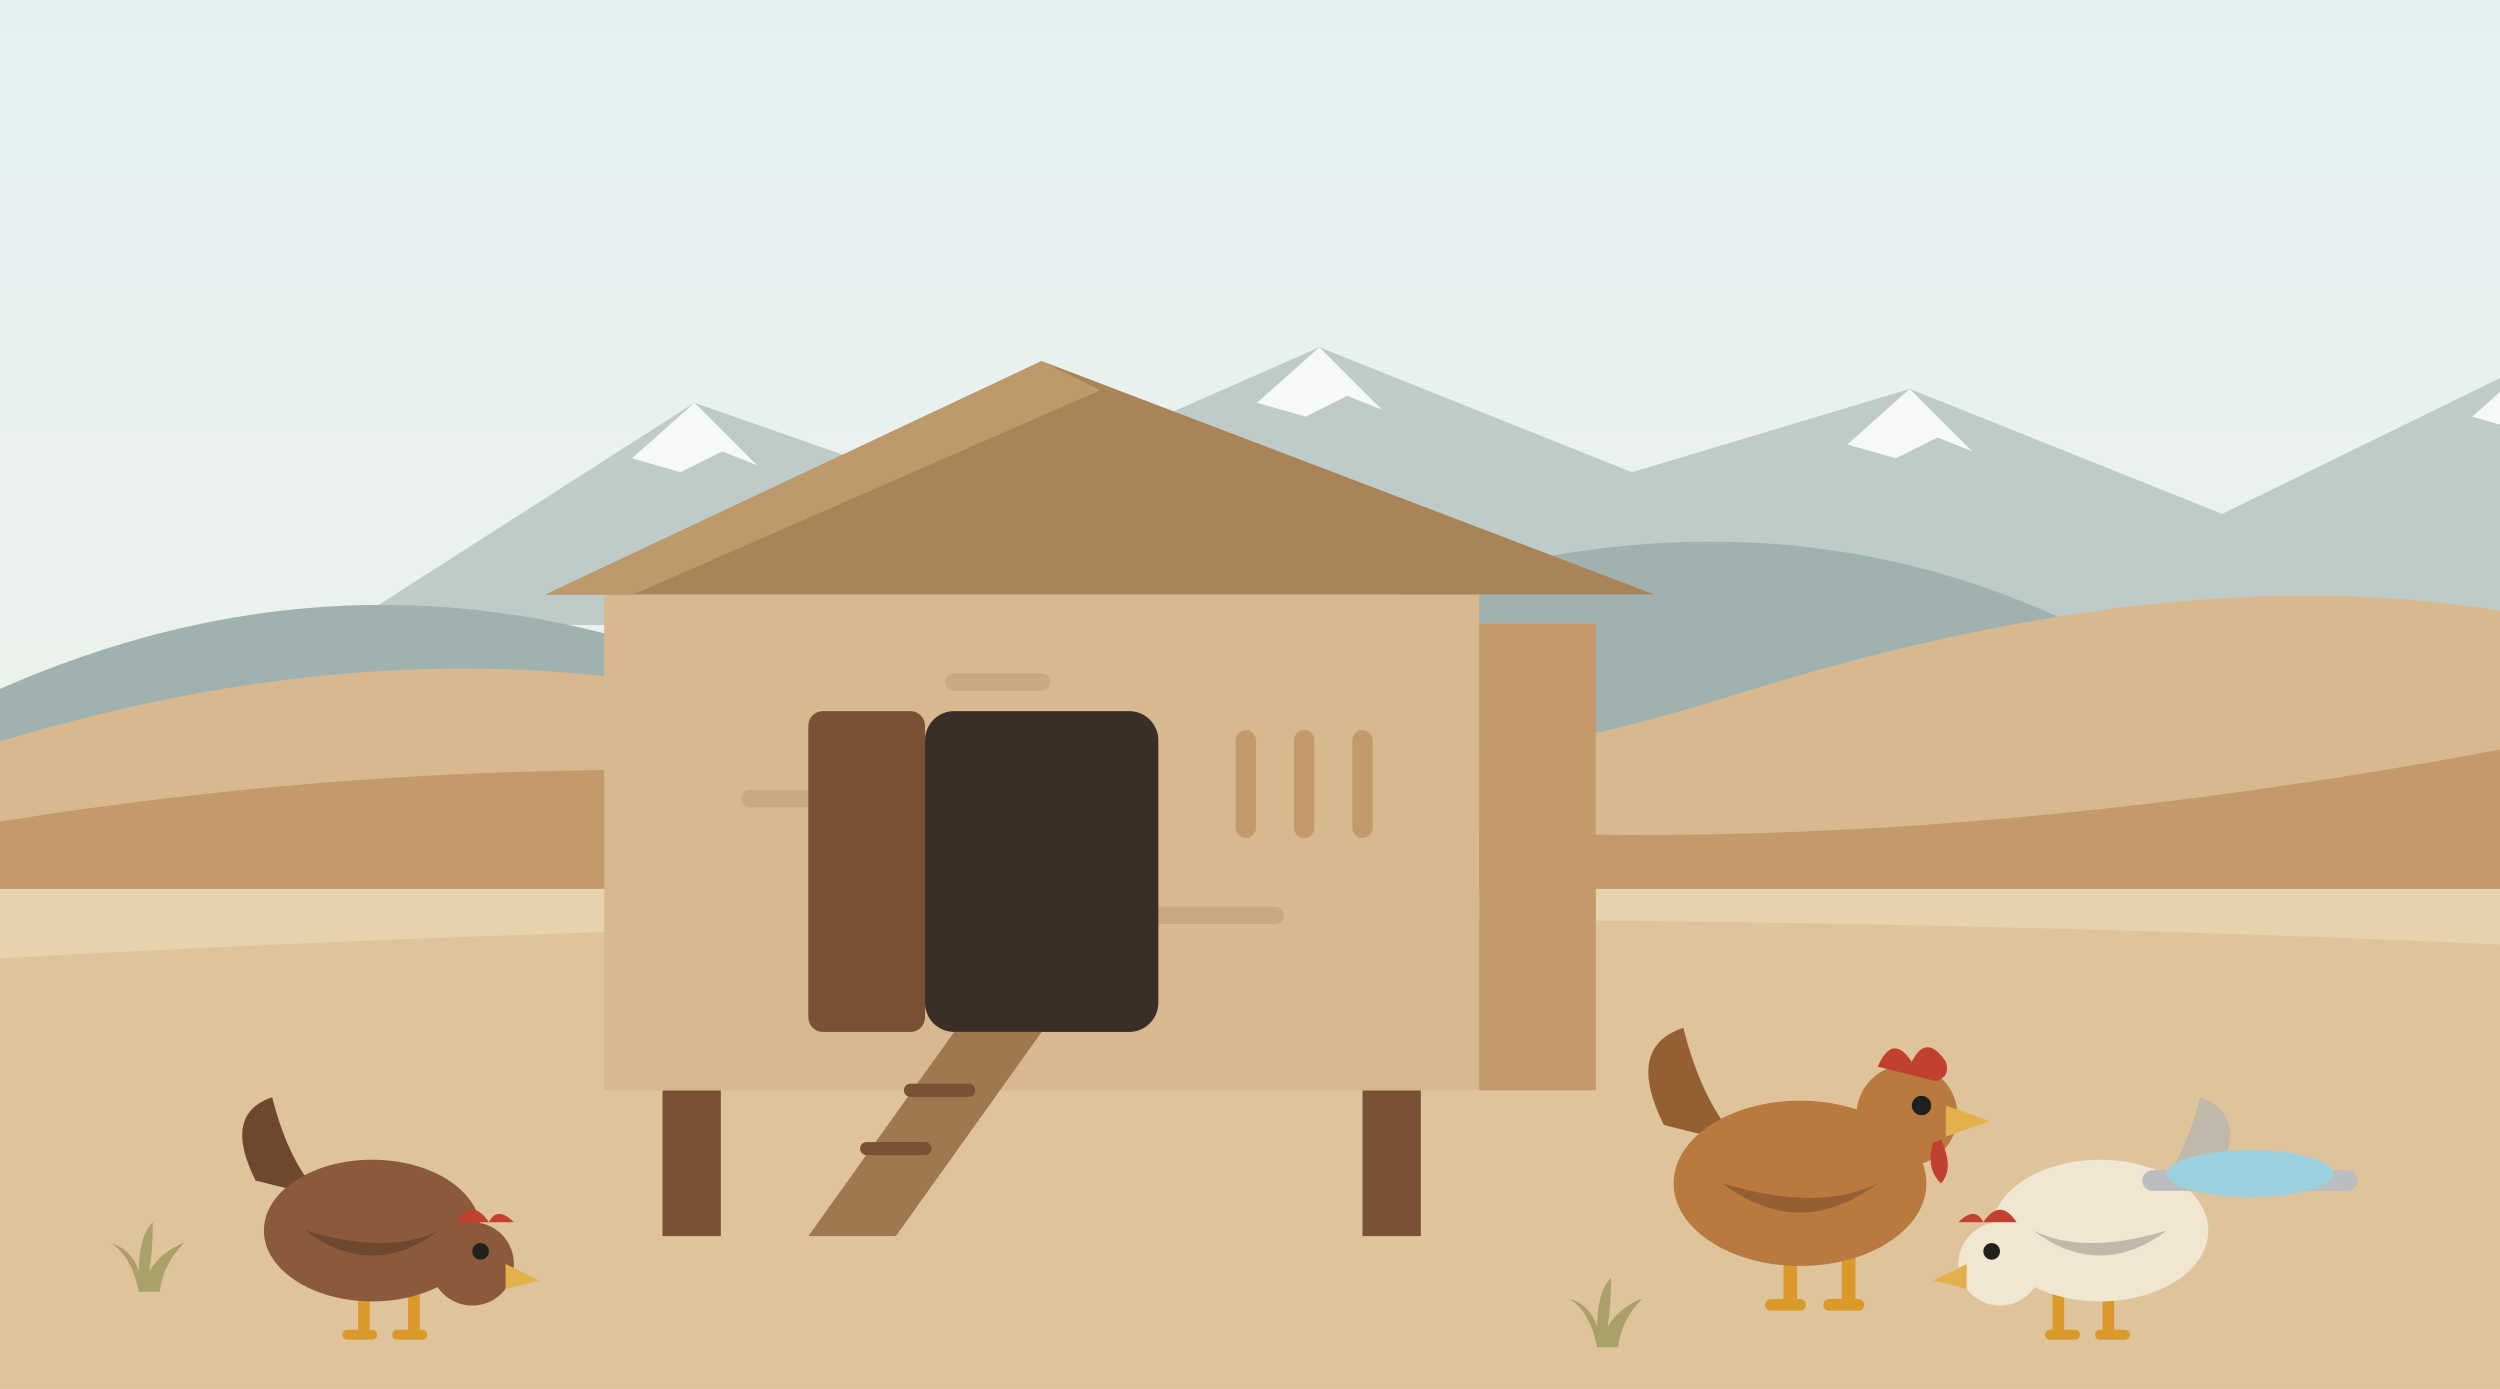
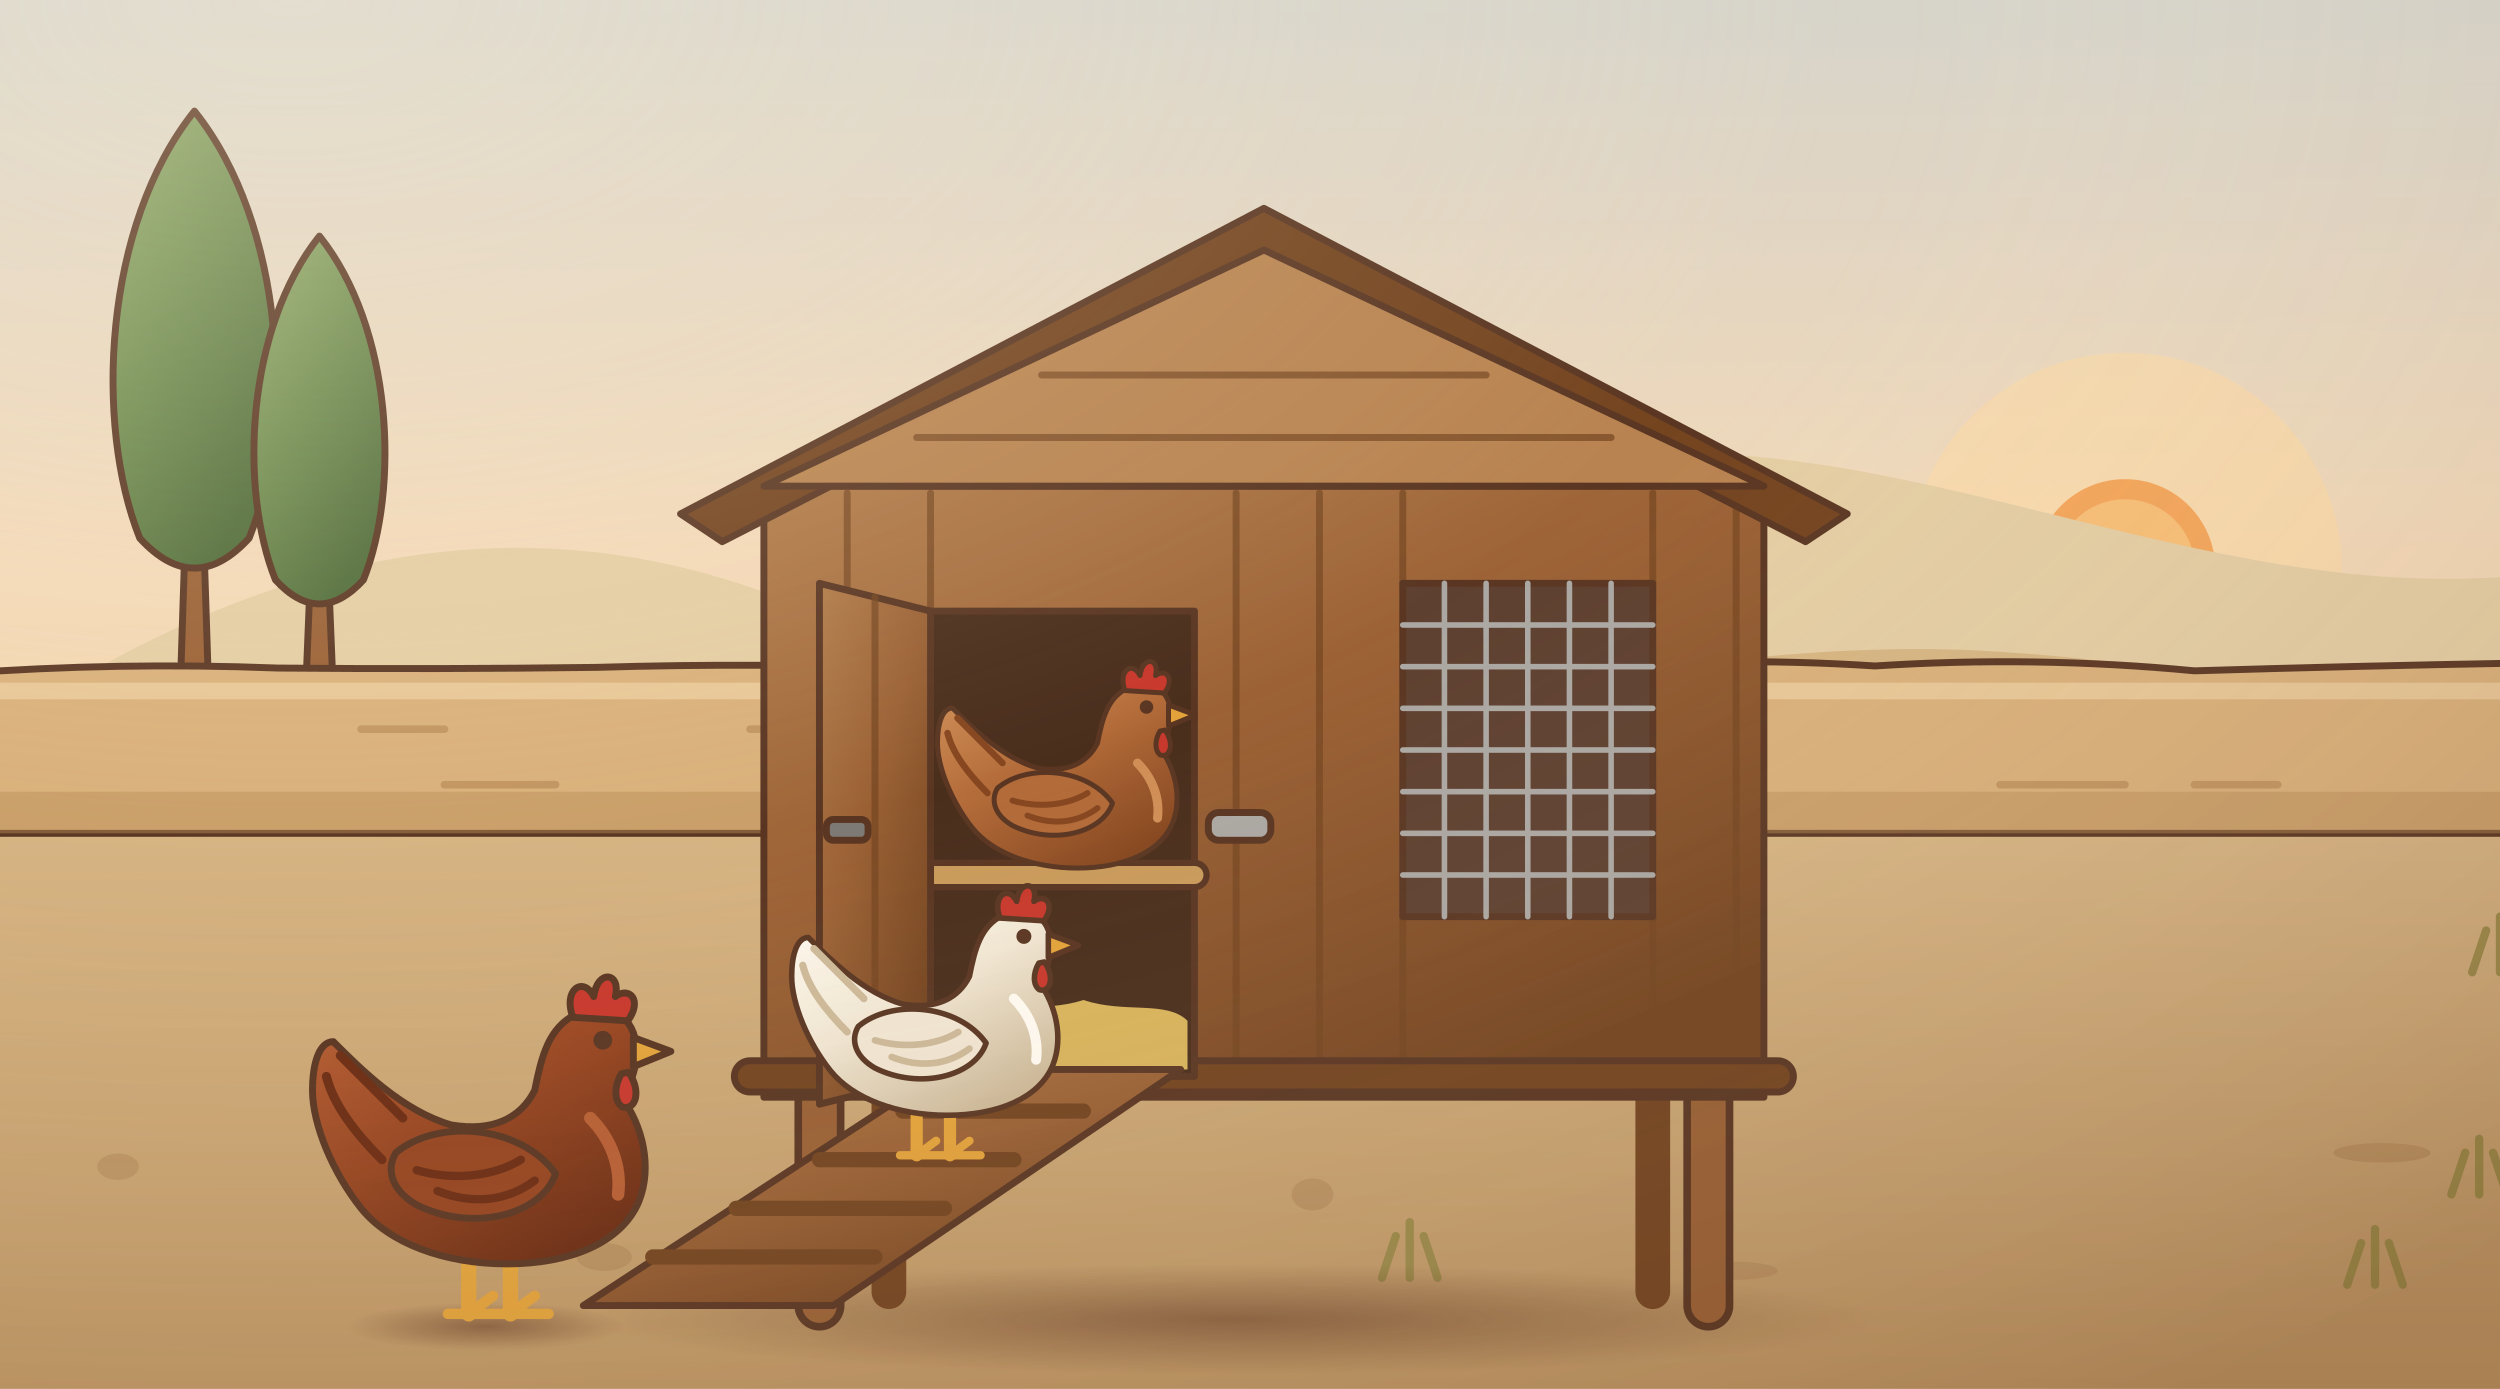
<svg xmlns="http://www.w3.org/2000/svg" viewBox="0 0 360 200">
  <defs>
+     <radialGradient id="lt" cx=".12" cy="0" r="1.25">
+       <stop offset="0" stop-color="#FFF4DC" stop-opacity=".30" />
+       <stop offset=".5" stop-color="#FFF4DC" stop-opacity="0" />
+       <stop offset="1" stop-color="#4A1E08" stop-opacity=".18" />
+     </radialGradient>
+     <radialGradient id="sh">
+       <stop offset="0" stop-color="#3A0E06" stop-opacity=".38" />
+       <stop offset="1" stop-color="#3A0E06" stop-opacity="0" />
+     </radialGradient>
    <linearGradient id="sky" x1="0" y1="0" x2="0" y2="1">
-       <stop offset="0" stop-color="#E3F0F2" />
-       <stop offset="1" stop-color="#F8F2E6" />
+       <stop offset="0" stop-color="#CFE0E3" />
+       <stop offset=".7" stop-color="#F3E6CB" />
+       <stop offset="1" stop-color="#F6E1BC" />
+     </linearGradient>
+     <linearGradient id="gd" x1="0" y1="0" x2="0" y2="1">
+       <stop offset="0" stop-color="#D9B786" />
+       <stop offset="1" stop-color="#BE9663" />
+     </linearGradient>
+     <linearGradient id="lf" x1="0" y1="0" x2=".6" y2="1">
+       <stop offset="0" stop-color="#8FA867" />
+       <stop offset=".5" stop-color="#6E8B4E" />
+       <stop offset="1" stop-color="#4F6B38" />
+     </linearGradient>
+     <linearGradient id="hbrown" x1="0" y1="0" x2="0.7" y2="1">
+       <stop offset="0" stop-color="#D08E56" />
+       <stop offset=".5" stop-color="#B26A38" />
+       <stop offset="1" stop-color="#86461F" />
+     </linearGradient>
+     <linearGradient id="hwhite" x1="0" y1="0" x2="0.7" y2="1">
+       <stop offset="0" stop-color="#FFFAF0" />
+       <stop offset=".5" stop-color="#F1E6D2" />
+       <stop offset="1" stop-color="#CDB998" />
+     </linearGradient>
+     <linearGradient id="hred" x1="0" y1="0" x2="0.7" y2="1">
+       <stop offset="0" stop-color="#B85E33" />
+       <stop offset=".5" stop-color="#96441F" />
+       <stop offset="1" stop-color="#6C2C12" />
+     </linearGradient>
+     <linearGradient id="wd" x1="0" y1="0" x2="0.7" y2="1">
+       <stop offset="0" stop-color="#B07A48" />
+       <stop offset=".5" stop-color="#9A6034" />
+       <stop offset="1" stop-color="#74441F" />
    </linearGradient>
  </defs>
-   <rect width="360" height="200" fill="url(#sky)" />
-   <path d="M-10 90L50 90L100 58L140 72L190 50L235 68L275 56L320 74L365 52L405 70L440 62L380 90Z" fill="#BFCBC9" />
-   <path d="M100 58L109 67L104 65L98 68L91 66Z" fill="#F7F9F8" />
-   <path d="M190 50L199 59L194 57L188 60L181 58Z" fill="#F7F9F8" />
-   <path d="M275 56L284 65L279 63L273 66L266 64Z" fill="#F7F9F8" />
-   <path d="M365 52L374 61L369 59L363 62L356 60Z" fill="#F7F9F8" />
-   <path d="M-10 104Q40 78 90 92T200 86T310 96T370 84V164H-10Z" fill="#9FB2B0" />
-   <path d="M-10 110Q60 86 120 104T250 100T370 90V164H-10Z" fill="#D8B98F" />
-   <path d="M-10 120Q80 104 170 116T370 106V164H-10Z" fill="#C49A6C" />
-   <rect x="0" y="128" width="360" height="72" fill="#E7D2AE" />
-   <path d="M0 138Q180 128 360 136V200H0Z" fill="#DFC49B" />
-   <g transform="translate(150 178) scale(2.1)">
-     <rect x="-26" y="-10" width="4" height="10" fill="#7A5134" />
-     <rect x="22" y="-10" width="4" height="10" fill="#7A5134" />
-     <rect x="-30" y="-44" width="60" height="34" fill="#D8B98F" />
-     <rect x="30" y="-42" width="8" height="32" fill="#C49A6C" />
-     <path d="M-34 -44L0 -60L42 -44Z" fill="#A98458" />
-     <path d="M-34 -44L0 -60L4 -58L-28 -44Z" fill="#BD9A6C" />
-     <path d="M-20 -30h8M6 -22h10M-6 -38h6" fill="none" stroke="#C9A97F" stroke-width="1.2" stroke-linecap="round" stroke-linejoin="round" />
-     <rect x="-8" y="-36" width="16" height="22" rx="2" fill="#3B2E26" />
-     <rect x="-16" y="-36" width="8" height="22" rx="1" fill="#7A5134" />
-     <path d="M-6 -14L-16 0H-10L0 -14Z" fill="#A07850" />
-     <path d="M-12 -6h4M-9 -10h4" fill="none" stroke="#7A5134" stroke-width="0.9" stroke-linecap="round" stroke-linejoin="round" />
-     <path d="M14 -34v6M18 -34v6M22 -34v6" fill="none" stroke="#C49A6C" stroke-width="1.4" stroke-linecap="round" stroke-linejoin="round" />
+   <rect width="360" height="114" fill="url(#sky)" />
+   <rect width="360" height="114" fill="#F2A870" opacity=".22" />
+   <circle cx="306" cy="82" r="31.2" fill="#FFD9A0" opacity=".5" />
+   <circle cx="306" cy="82" r="13" fill="#F3A55A" />
+   <circle cx="306" cy="82" r="10.1" fill="#F7BE76" />
+   <path d="M-10 112C30 82 70 70 112 86C150 100 180 72 228 66C276 60 320 90 370 82V112Z" fill="#E4CDA3" />
+   <path d="M-10 112C40 98 90 92 140 102C190 110 240 90 290 94C320 96 345 104 370 100V112Z" fill="#D6B582" />
+   <rect y="112" width="360" height="88" fill="url(#gd)" />
+   <ellipse cx="137" cy="126" rx="7" ry="1.8" fill="#B08657" opacity=".55" />
+   <ellipse cx="189" cy="172" rx="3" ry="2.3" fill="#B08657" opacity=".55" />
+   <ellipse cx="81" cy="172" rx="4" ry="2.4" fill="#B08657" opacity=".55" />
+   <ellipse cx="225" cy="120" rx="3" ry="1.9" fill="#B08657" opacity=".55" />
+   <ellipse cx="224" cy="121" rx="4" ry="1.3" fill="#B08657" opacity=".55" />
+   <ellipse cx="87" cy="181" rx="4" ry="2.0" fill="#B08657" opacity=".55" />
+   <ellipse cx="250" cy="183" rx="6" ry="1.3" fill="#B08657" opacity=".55" />
+   <ellipse cx="17" cy="168" rx="3" ry="1.9" fill="#B08657" opacity=".55" />
+   <ellipse cx="343" cy="166" rx="7" ry="1.4" fill="#B08657" opacity=".55" />
+   <path d="M199 184l2-6M203 184v-8M207 184l-2-6" stroke="#9C8B4A" stroke-width="1.2" stroke-linecap="round" fill="none" />
+   <path d="M338 185l2-6M342 185v-8M346 185l-2-6" stroke="#9C8B4A" stroke-width="1.2" stroke-linecap="round" fill="none" />
+   <path d="M356 140l2-6M360 140v-8M364 140l-2-6" stroke="#9C8B4A" stroke-width="1.2" stroke-linecap="round" fill="none" />
+   <path d="M139 129l2-6M143 129v-8M147 129l-2-6" stroke="#9C8B4A" stroke-width="1.2" stroke-linecap="round" fill="none" />
+   <path d="M160 141l2-6M164 141v-8M168 141l-2-6" stroke="#9C8B4A" stroke-width="1.2" stroke-linecap="round" fill="none" />
+   <path d="M353 172l2-6M357 172v-8M361 172l-2-6" stroke="#9C8B4A" stroke-width="1.2" stroke-linecap="round" fill="none" />
+   <path d="M26 98L26.8 73.4H29.2L30 98Z" fill="#9A6034" stroke="#5A3622" stroke-linejoin="round" />
+   <path d="M28 16C41.12 32.4 42.432 61.1 35.872 77.5C30.624 83.24 25.376 83.24 20.128 77.5C13.568 61.1 14.88 32.4 28 16Z" fill="url(#lf)" stroke="#5A3622" stroke-linejoin="round" />
+   <path d="M44 100L44.8 80.2H47.2L48 100Z" fill="#9A6034" stroke="#5A3622" stroke-linejoin="round" />
+   <path d="M46 34C56.56 47.2 57.616 70.3 52.336 83.5C48.112 88.12 43.888 88.12 39.664 83.5C34.384 70.3 35.44 47.2 46 34Z" fill="url(#lf)" stroke="#5A3622" stroke-linejoin="round" />
+   <path d="M-6 120V97Q17 95.3 40 96.2Q63 96.4 86 96.1Q109 95.4 132 96.3Q155 94.6 178 96.2Q201 95.7 224 96.6Q247 94.4 270 95.9Q293 94.4 316 96.6Q339 95.9 362 95.5Q364 96.6 366 96.8V120Z" fill="#D9B07A" stroke="#5A3622" stroke-linejoin="round" />
+   <path d="M-5 99.5H365" stroke="#E8C796" stroke-width="2.4" stroke-linecap="round" />
+   <rect x="-6" y="114" width="372" height="6" fill="#B88A55" opacity=".45" />
+   <path d="M52 105h12M108 105h12M136 105h13M220 105h16M64 113h16M176 113h13M232 113h16M288 113h18M316 113h12" stroke="#B88A55" stroke-width="1.1" stroke-linecap="round" opacity=".7" />
+   <ellipse cx="178" cy="190" rx="92" ry="8" fill="url(#sh)" />
+   <g transform="translate(180 188) scale(1 1)" stroke="#5A3622" stroke-linejoin="round" stroke-linecap="round">
+     <path d="M-52-32V-2M58-32V-2" stroke="#74441F" stroke-width="5" />
+     <path d="M-62-32V0M66-32V0" stroke="#5A3622" stroke-width="7.2" />
+     <path d="M-62-32V0M66-32V0" stroke="#9A6034" stroke-width="5" />
+     <path d="M-70-118H74V-30H-70Z" fill="url(#wd)" />
+     <path d="M-58-117V-31M-46-117V-100M-46-30.5V-31M-2-117V-31M10-117V-31M22-117V-104M22-56V-31M58-117V-104M58-56V-31M70-117V-31" stroke="#74441F" stroke-width="1" opacity=".7" />
+     <path d="M-72-33H76" stroke="#5A3622" stroke-width="5.5" />
+     <path d="M-72-33H76" stroke="#74441F" stroke-width="3.5" />
+     <path d="M-46-100H-8V-33H-46Z" fill="#4A2E1C" />
+     <path d="M-45-40C-38-44-30-42-24-44C-18-42-12-44-9-41V-34H-45Z" fill="#D9B45C" stroke="none" />
+     <path d="M-46-62H-8" stroke="#5A3622" stroke-width="4.4" />
+     <path d="M-46-62H-8" stroke="#C99A5A" stroke-width="2.6" />
+     <g transform="translate(-27 -63) scale(.72)">
+       <g transform="translate(0 8)">
+         <path d="M-22-40C-18-36-12-30-5-28C1-27 5-29 7-33C8-38 9-42 13-44C17-46 21-44 21.5-40C22-37 21-34 19.5-32C22.5-28 24-22 22-17C19.5-11 12-8 3-8C-6-8-14-11-18-16C-22-21-25-28-25-33C-25-37-24-40-22-40Z" fill="url(#hbrown)" />
+         <path d="M-12-29C-16-33-19-36-21-38M-15-23C-19-27-22-31-23-35" fill="none" stroke="#86461F" stroke-width="1.3" />
+         <path d="M15-29C18-26 19.5-22 19-18" fill="none" stroke="#D08E56" stroke-width="1.8" />
+         <path d="M-13-24C-7-29 5-28 10-21C8-15-2-12.5-10-16.5C-13.5-18.5-14.5-21.5-13-24Z" fill="#B26A38" />
+         <path d="M-7-18.5C-2-16.5 3-17 7-20M-10-21.5C-5-20 1-20.5 5-23" fill="none" stroke="#86461F" stroke-width="1.2" />
+         <path d="M12.5-43.5C11-47.5 14-49.5 15.5-46.5C16-50.5 19.5-50 18.6-46.5C20.6-48 22.6-46 20.4-43Z" fill="#C8382C" />
+         <path d="M21.2-40.6L26.6-38.6L21.2-36.4Z" fill="#E3A33A" />
+         <path d="M20.5-35.6C22.4-33 21.6-30 19.6-30.6C18.4-31.4 18.4-33.6 19.5-35.4Z" fill="#C8382C" />
+         <circle cx="16.8" cy="-40.2" r="1.35" fill="#5A3622" stroke="none" />
+       </g>
+     </g>
+     <path d="M-46-100L-62-104V-29L-46-33Z" fill="url(#wd)" />
+     <path d="M-54-102V-31" stroke="#74441F" stroke-width="1" opacity=".7" />
+     <rect x="-61" y="-70" width="6" height="3" rx="1" fill="#7C7873" />
+     <rect x="-6" y="-71" width="9" height="4" rx="1.5" fill="#ABA7A2" />
+     <path d="M22-104H58V-56H22Z" fill="#5E4030" />
+     <path d="M28-104V-56M34-104V-56M40-104V-56M46-104V-56M52-104V-56M22-98H58M22-92H58M22-86H58M22-80H58M22-74H58M22-68H58M22-62H58" stroke="#ABA7A2" stroke-width=".8" />
+     <path d="M-82-114L2-158L86-114L80-110L2-150L-76-110Z" fill="#74441F" />
+     <path d="M-70-118L2-152L74-118Z" fill="#B88350" />
+     <path d="M-30-134H34M-48-125H52" stroke="#74441F" stroke-width="1" opacity=".7" />
+     <path d="M-44-34L-10-34L-60 0H-96Z" fill="url(#wd)" />
+     <path d="M-24-28H-50M-34-21H-62M-44-14H-74M-54-7H-86" stroke="#74441F" stroke-width="2.2" />
  </g>
-   <g transform="translate(262 190) scale(1.4)">
-     <path d="M-3 -2V-8M3 -2V-8" fill="none" stroke="#D99A2B" stroke-width="1.4" stroke-linecap="round" stroke-linejoin="round" />
-     <path d="M-5 -1.5h3M1 -1.5h3" fill="none" stroke="#D99A2B" stroke-width="1.2" stroke-linecap="round" stroke-linejoin="round" />
-     <path d="M-16 -20Q-20 -28-14 -30Q-12 -22-8 -18Z" fill="#946032" />
-     <ellipse cx="-2" cy="-14" rx="13" ry="8.5" fill="#B9793F" />
-     <path d="M-10 -14Q-2 -8 6 -14Q0 -11-10 -14Z" fill="#946032" />
-     <circle cx="9" cy="-21" r="5.2" fill="#B9793F" />
-     <path d="M13 -22l4.5 1.6-4.5 1.6Z" fill="#E3B04A" />
-     <path d="M6 -26q1.5 -3.5 3.5 -.5q1.5 -3 3.5 0q.5 1.5-1 2Z" fill="#C2402F" />
-     <path d="M12.5 -18.5q1.4 3 0 4.5q-1.6-1.5-.8-4.2Z" fill="#C2402F" />
-     <circle cx="10.5" cy="-22" r="1" fill="#22201D" />
+   <g transform="translate(134 167) scale(0.8 0.8)" stroke="#5A3622" stroke-linejoin="round" stroke-linecap="round">
+     <path d="M-2.5-9V-.8M3.5-9V-.8" stroke="#E3A33A" stroke-width="2.2" />
+     <path d="M-2.5-.8h5.5M-2.5-.8l3.5-2.6M-2.5-.8h-3M3.5-.8h5.5M3.5-.8l3.5-2.6M3.5-.8h-3" stroke="#E3A33A" stroke-width="1.5" />
+     <path d="M-22-40C-18-36-12-30-5-28C1-27 5-29 7-33C8-38 9-42 13-44C17-46 21-44 21.5-40C22-37 21-34 19.5-32C22.5-28 24-22 22-17C19.5-11 12-8 3-8C-6-8-14-11-18-16C-22-21-25-28-25-33C-25-37-24-40-22-40Z" fill="url(#hwhite)" />
+     <path d="M-12-29C-16-33-19-36-21-38M-15-23C-19-27-22-31-23-35" fill="none" stroke="#CDB998" stroke-width="1.3" />
+     <path d="M15-29C18-26 19.5-22 19-18" fill="none" stroke="#FFFAF0" stroke-width="1.8" />
+     <path d="M-13-24C-7-29 5-28 10-21C8-15-2-12.5-10-16.5C-13.5-18.5-14.5-21.5-13-24Z" fill="#F1E6D2" />
+     <path d="M-7-18.5C-2-16.5 3-17 7-20M-10-21.5C-5-20 1-20.5 5-23" fill="none" stroke="#CDB998" stroke-width="1.2" />
+     <path d="M12.5-43.5C11-47.5 14-49.5 15.5-46.5C16-50.5 19.5-50 18.6-46.5C20.6-48 22.6-46 20.4-43Z" fill="#C8382C" />
+     <path d="M21.2-40.6L26.6-38.6L21.2-36.4Z" fill="#E3A33A" />
+     <path d="M20.5-35.6C22.4-33 21.6-30 19.6-30.6C18.4-31.4 18.4-33.6 19.5-35.4Z" fill="#C8382C" />
+     <circle cx="16.8" cy="-40.2" r="1.35" fill="#5A3622" stroke="none" />
  </g>
-   <g transform="translate(300 194) scale(-1.2 1.2)">
-     <path d="M-3 -2V-8M3 -2V-8" fill="none" stroke="#D99A2B" stroke-width="1.4" stroke-linecap="round" stroke-linejoin="round" />
-     <path d="M-5 -1.5h3M1 -1.5h3" fill="none" stroke="#D99A2B" stroke-width="1.2" stroke-linecap="round" stroke-linejoin="round" />
-     <path d="M-16 -20Q-20 -28-14 -30Q-12 -22-8 -18Z" fill="#C0B8A8" />
-     <ellipse cx="-2" cy="-14" rx="13" ry="8.5" fill="#F0E6D2" />
-     <path d="M-10 -14Q-2 -8 6 -14Q0 -11-10 -14Z" fill="#C0B8A8" />
-     <circle cx="10" cy="-10" r="5" fill="#F0E6D2" />
-     <path d="M14 -10l4 2-4 1Z" fill="#E3B04A" />
-     <path d="M8 -15q2 -3 4 0q1 -2 3 0Z" fill="#C2402F" />
-     <circle cx="11" cy="-11.5" r="1" fill="#22201D" />
+   <ellipse cx="70" cy="191" rx="20" ry="3.5" fill="url(#sh)" />
+   <g transform="translate(70 190) scale(1 1)" stroke="#5A3622" stroke-linejoin="round" stroke-linecap="round">
+     <path d="M-2.5-9V-.8M3.5-9V-.8" stroke="#E3A33A" stroke-width="2.2" />
+     <path d="M-2.5-.8h5.5M-2.5-.8l3.5-2.6M-2.5-.8h-3M3.5-.8h5.5M3.5-.8l3.5-2.6M3.5-.8h-3" stroke="#E3A33A" stroke-width="1.5" />
+     <path d="M-22-40C-18-36-12-30-5-28C1-27 5-29 7-33C8-38 9-42 13-44C17-46 21-44 21.5-40C22-37 21-34 19.5-32C22.5-28 24-22 22-17C19.5-11 12-8 3-8C-6-8-14-11-18-16C-22-21-25-28-25-33C-25-37-24-40-22-40Z" fill="url(#hred)" />
+     <path d="M-12-29C-16-33-19-36-21-38M-15-23C-19-27-22-31-23-35" fill="none" stroke="#6C2C12" stroke-width="1.3" />
+     <path d="M15-29C18-26 19.5-22 19-18" fill="none" stroke="#B85E33" stroke-width="1.8" />
+     <path d="M-13-24C-7-29 5-28 10-21C8-15-2-12.5-10-16.5C-13.5-18.5-14.5-21.5-13-24Z" fill="#96441F" />
+     <path d="M-7-18.5C-2-16.5 3-17 7-20M-10-21.5C-5-20 1-20.5 5-23" fill="none" stroke="#6C2C12" stroke-width="1.2" />
+     <path d="M12.5-43.5C11-47.5 14-49.5 15.5-46.5C16-50.5 19.5-50 18.6-46.5C20.6-48 22.6-46 20.4-43Z" fill="#C8382C" />
+     <path d="M21.2-40.6L26.6-38.6L21.2-36.4Z" fill="#E3A33A" />
+     <path d="M20.5-35.6C22.4-33 21.6-30 19.6-30.6C18.4-31.4 18.4-33.6 19.5-35.4Z" fill="#C8382C" />
+     <circle cx="16.8" cy="-40.2" r="1.35" fill="#5A3622" stroke="none" />
  </g>
-   <g transform="translate(56 194) scale(1.2)">
-     <path d="M-3 -2V-8M3 -2V-8" fill="none" stroke="#D99A2B" stroke-width="1.4" stroke-linecap="round" stroke-linejoin="round" />
-     <path d="M-5 -1.5h3M1 -1.5h3" fill="none" stroke="#D99A2B" stroke-width="1.2" stroke-linecap="round" stroke-linejoin="round" />
-     <path d="M-16 -20Q-20 -28-14 -30Q-12 -22-8 -18Z" fill="#6E482E" />
-     <ellipse cx="-2" cy="-14" rx="13" ry="8.5" fill="#8A5A3A" />
-     <path d="M-10 -14Q-2 -8 6 -14Q0 -11-10 -14Z" fill="#6E482E" />
-     <circle cx="10" cy="-10" r="5" fill="#8A5A3A" />
-     <path d="M14 -10l4 2-4 1Z" fill="#E3B04A" />
-     <path d="M8 -15q2 -3 4 0q1 -2 3 0Z" fill="#C2402F" />
-     <circle cx="11" cy="-11.5" r="1" fill="#22201D" />
-   </g>
-   <path d="M310 170h28" fill="none" stroke="#B9BDC0" stroke-width="3" stroke-linecap="round" stroke-linejoin="round" />
-   <ellipse cx="324" cy="169" rx="12" ry="3.4" fill="#9DD0DE" />
-   <path d="M20 186q-1-5-4-7q3 1 4 4q0-5 2-7q0 4-.5 7q2-3 5-4q-3 3-3.5 7Z" fill="#A9A06A" />
-   <path d="M230 194q-1-5-4-7q3 1 4 4q0-5 2-7q0 4-.5 7q2-3 5-4q-3 3-3.5 7Z" fill="#A9A06A" />
+   <rect width="360" height="200" fill="url(#lt)" />
</svg>
